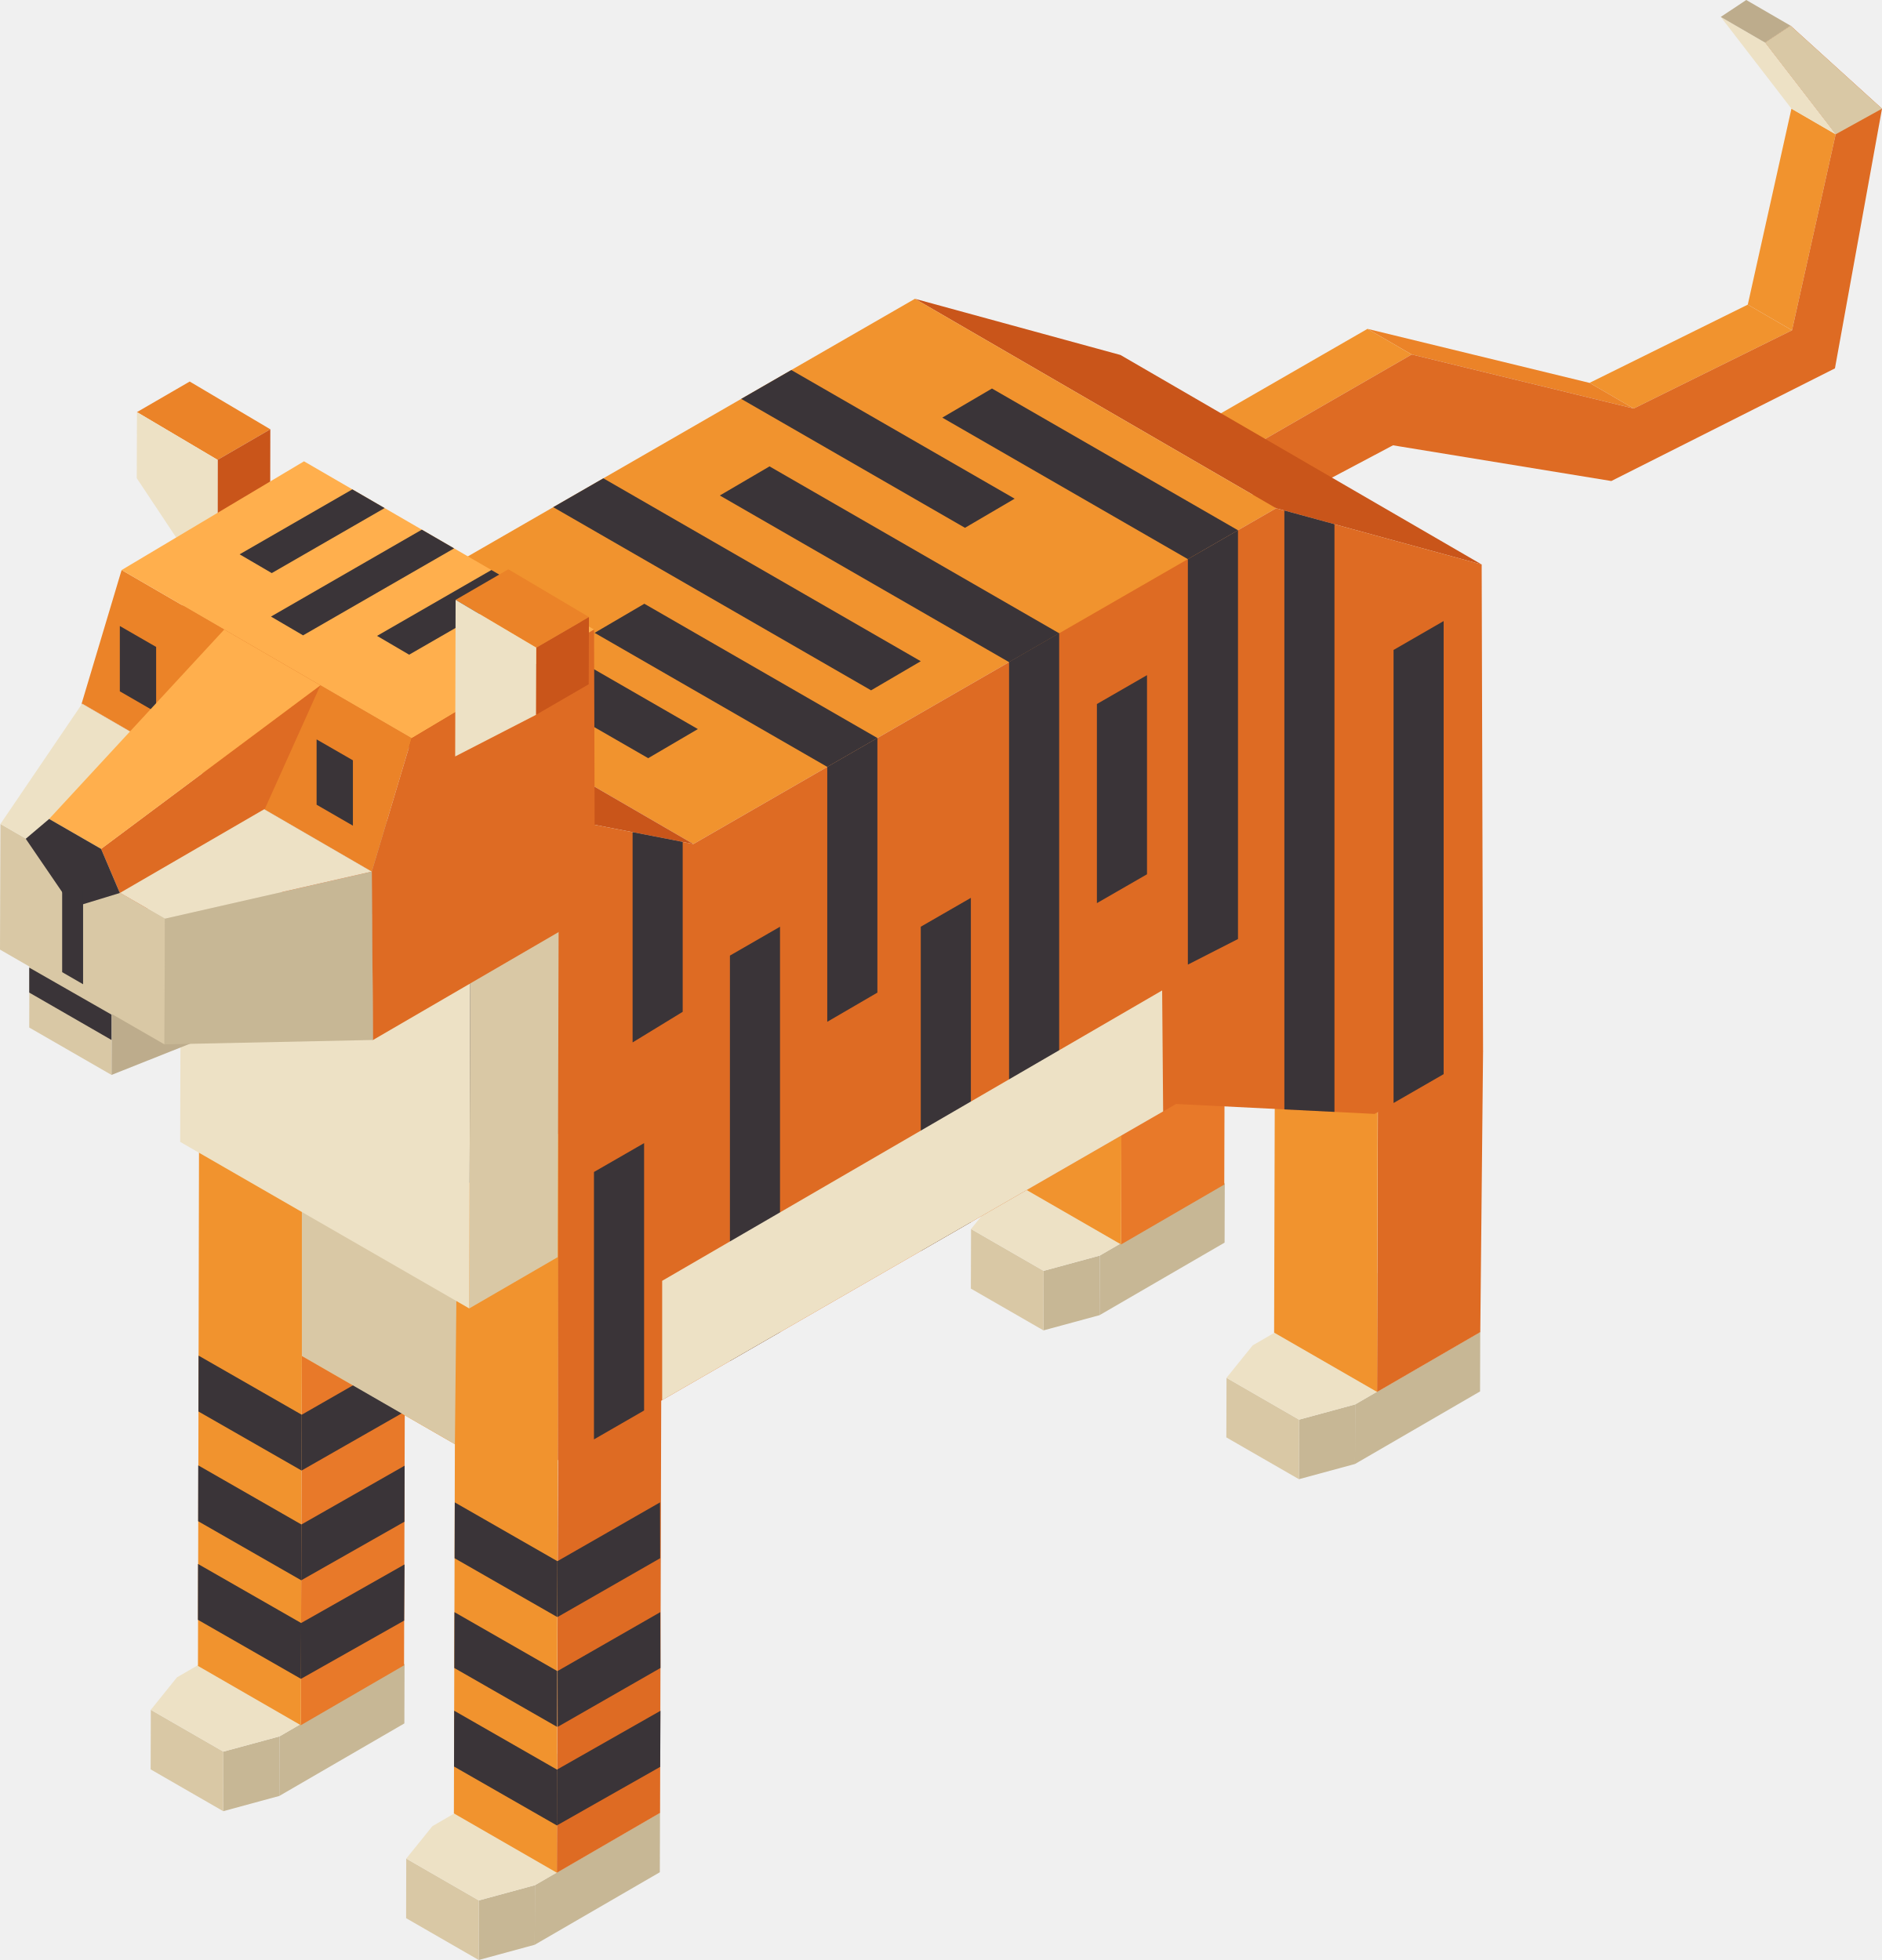
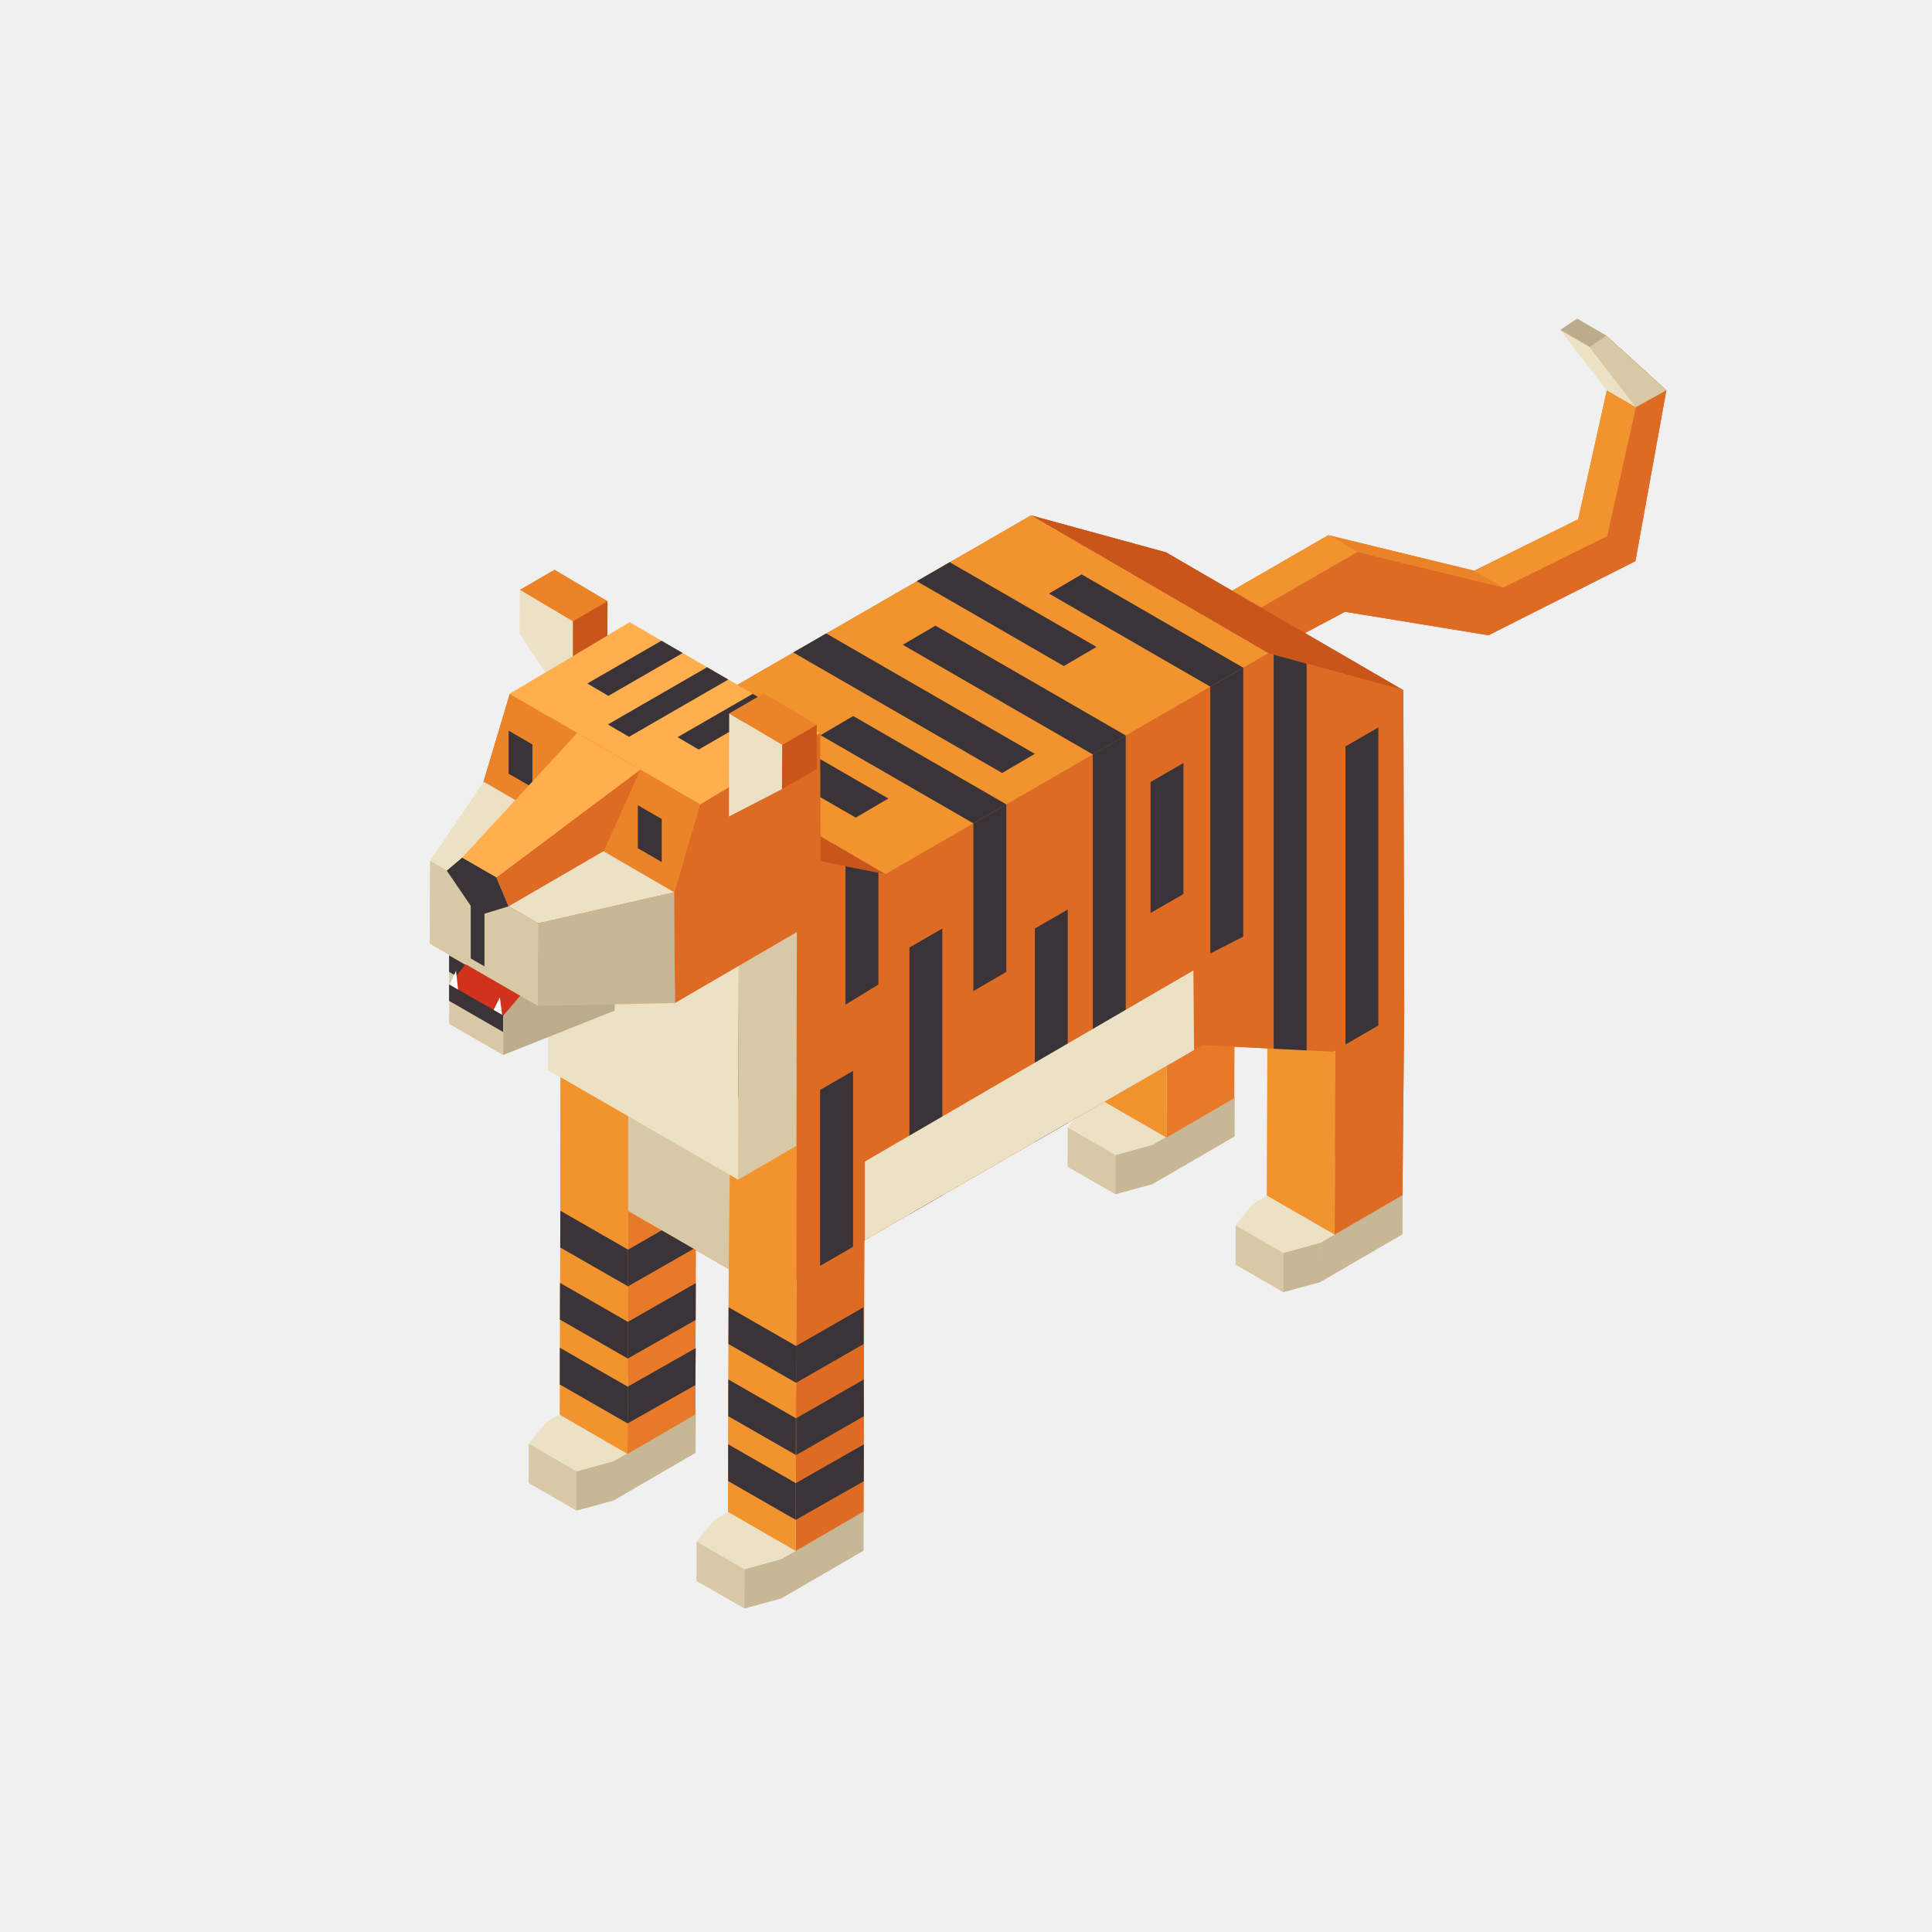
- <svg xmlns="http://www.w3.org/2000/svg" width="168" height="175" viewBox="0 0 168 175" fill="none">
-   <g clip-path="url(#clip0_7_334)">
-     <path d="M159.968 29.49L156.019 27.199L159.917 9.701L163.863 11.991L159.968 29.49Z" fill="#F1932E" />
-     <path d="M145.835 36.474L141.89 34.186L156.019 27.199L159.968 29.49L145.835 36.474Z" fill="#F1932E" />
-     <path d="M126.02 31.65L122.071 29.363L141.89 34.186L145.835 36.474L126.02 31.65Z" fill="#EB8328" />
-     <path d="M111.808 39.843L107.859 37.552L122.071 29.363L126.02 31.65L111.808 39.843Z" fill="#F1932E" />
-     <path d="M159.831 2.291L168 9.704L163.799 32.891L143.837 42.948L124.347 39.76L111.827 46.397L111.808 39.843L126.02 31.65L145.835 36.474L159.968 29.49L163.863 11.991L157.555 3.802L159.831 2.291Z" fill="#DE6B23" />
-     <path d="M163.863 11.991L168 9.704L159.831 2.291L157.555 3.802L163.863 11.991Z" fill="#D9C8A5" />
-     <path d="M163.863 11.991L159.917 9.701L153.606 1.511L157.555 3.802L163.863 11.991Z" fill="#EDE1C5" />
-     <path d="M153.606 1.511L155.882 0L159.831 2.291L157.555 3.802L153.606 1.511Z" fill="#BDAC8C" />
-     <path d="M132.136 118.918L132.12 124.235L120.958 130.712L120.971 125.393L132.136 118.918Z" fill="#C7B795" />
-     <path d="M120.971 125.393L120.958 130.712L115.951 132.071L115.964 126.754L120.971 125.393Z" fill="#C7B795" />
-     <path d="M115.964 126.754L115.951 132.071L109.471 128.339L109.487 123.019L115.964 126.754Z" fill="#D9C8A5" />
-     <path d="M132.136 118.918L120.971 125.393L115.964 126.754L109.487 123.019L111.824 120.121L122.986 113.643L132.136 118.918Z" fill="#EDE1C5" />
-     <path d="M109.331 105.632L109.315 110.948L98.153 117.426L98.169 112.106L109.331 105.632Z" fill="#C7B795" />
-     <path d="M98.169 112.106L98.153 117.426L93.146 118.785L93.162 113.468L98.169 112.106Z" fill="#C7B795" />
-     <path d="M93.162 113.468L93.146 118.785L86.666 115.053L86.682 109.733L93.162 113.468Z" fill="#D9C8A5" />
-     <path d="M109.331 105.632L98.169 112.106L93.162 113.468L86.682 109.733L89.018 106.835L100.18 100.36L109.331 105.632Z" fill="#EDE1C5" />
-     <path d="M100.164 76.791L109.376 73.787L109.287 105.765L100.075 111.111L100.164 76.791Z" fill="#E87929" />
-     <path d="M123.062 76.775L132.388 93.876L132.14 118.937L122.928 124.279L123.062 76.775Z" fill="#DE6B23" />
-     <path d="M123.062 58.347L122.928 124.279L113.736 118.982L113.828 86.017L100.164 78.143L100.075 111.111L90.889 105.816L91.023 39.881L123.062 58.347Z" fill="#F1932E" />
-     <path d="M113.914 45.382L81.672 26.678L100.021 31.695L132.264 50.4L113.914 45.382Z" fill="#C9551A" />
-     <path d="M61.901 75.359L29.658 56.654L81.672 26.678L113.915 45.382L61.901 75.359Z" fill="#F1932E" />
-     <path d="M45.99 72.26L13.75 53.556L29.658 56.654L61.901 75.359L45.99 72.26Z" fill="#C9551A" />
-     <path d="M45.99 72.26L61.901 75.359L113.914 45.382L132.264 50.4L132.388 93.876L122.708 99.456L104.984 98.569L49.798 130.375L49.735 78.563L22.439 93.074L45.99 72.26Z" fill="#DE6B23" />
-     <path d="M34.181 54.046L57.862 67.695L62.296 65.095L38.653 51.468L34.181 54.046Z" fill="#3A3438" />
-     <path d="M57.518 53.906L53.081 56.505L73.847 68.471L78.322 65.894L57.518 53.906Z" fill="#3A3438" />
-     <path d="M82.194 59.038L53.859 42.706L49.384 45.283L77.758 61.637L82.194 59.038Z" fill="#3A3438" />
-     <path d="M68.693 41.641L64.256 44.24L90.077 59.12L94.548 56.543L68.693 41.641Z" fill="#3A3438" />
-     <path d="M88.55 34.689L84.116 37.288L106.035 49.922L110.51 47.345L88.55 34.689Z" fill="#3A3438" />
-     <path d="M90.574 44.526L70.637 33.038L66.165 35.615L86.14 47.126L90.574 44.526Z" fill="#3A3438" />
-     <path d="M58.917 161.844L58.901 167.164L47.736 173.638L47.752 168.319L58.917 161.844Z" fill="#C7B795" />
-     <path d="M47.752 168.319L47.736 173.638L42.732 175L42.745 169.68L47.752 168.319Z" fill="#C7B795" />
-     <path d="M42.745 169.68L42.732 175L36.252 171.265L36.265 165.945L42.745 169.68Z" fill="#D9C8A5" />
-     <path d="M58.917 161.844L47.752 168.319L42.745 169.68L36.265 165.945L38.602 163.047L49.767 156.572L58.917 161.844Z" fill="#EDE1C5" />
-     <path d="M36.112 148.558L36.096 153.877L24.934 160.352L24.947 155.036L36.112 148.558Z" fill="#C7B795" />
-     <path d="M24.947 155.036L24.934 160.352L19.927 161.714L19.94 156.394L24.947 155.036Z" fill="#C7B795" />
-     <path d="M19.94 156.394L19.927 161.714L13.447 157.979L13.463 152.662L19.94 156.394Z" fill="#D9C8A5" />
-     <path d="M36.112 148.558L24.947 155.036L19.94 156.394L13.463 152.662L15.8 149.76L26.962 143.286L36.112 148.558Z" fill="#EDE1C5" />
-     <path d="M26.945 119.72L36.157 116.713L36.068 148.691L26.853 154.037L26.945 119.72Z" fill="#E87929" />
-     <path d="M49.843 119.701L59.054 114.359L58.921 161.863L49.709 167.208L49.843 119.701Z" fill="#DE6B23" />
-     <path d="M49.843 101.273L49.709 167.208L40.517 161.911L40.606 128.943L26.945 121.069L26.853 154.037L17.671 148.742L17.804 82.807L49.843 101.273Z" fill="#F1932E" />
-     <path d="M26.866 149.897L26.882 144.912L36.112 139.681L36.077 144.695L26.866 149.897Z" fill="#3A3438" />
-     <path d="M36.119 130.865L36.103 135.867L26.891 141.097L26.904 136.115L36.119 130.865Z" fill="#3A3438" />
-     <path d="M36.151 126.026L26.92 131.298L26.933 126.315L36.141 121.037L36.151 126.026Z" fill="#3A3438" />
-     <path d="M26.866 149.897L26.882 144.912L17.677 139.64L17.667 144.625L26.866 149.897Z" fill="#3A3438" />
-     <path d="M17.696 130.836L17.686 135.822L26.891 141.097L26.904 136.115L17.696 130.836Z" fill="#3A3438" />
-     <path d="M17.715 126.026L26.92 131.298L26.933 126.315L17.725 121.037L17.715 126.026Z" fill="#3A3438" />
-     <path d="M49.757 139.392L40.597 134.142L40.581 139.128L49.744 144.38L49.757 139.392Z" fill="#3A3438" />
-     <path d="M49.719 158.001L40.543 152.742L40.53 157.727L49.709 162.986L49.719 158.001Z" fill="#3A3438" />
-     <path d="M40.568 143.941L40.555 148.927L49.725 154.183L49.735 149.197L40.568 143.941Z" fill="#3A3438" />
-     <path d="M49.757 139.392L58.917 134.142L58.93 139.128L49.767 144.38L49.757 139.392Z" fill="#3A3438" />
-     <path d="M49.719 158.001L58.959 152.748L58.933 157.756L49.709 162.986L49.719 158.001Z" fill="#3A3438" />
-     <path d="M58.943 143.941L58.959 148.927L49.786 154.183L49.776 149.197L58.943 143.941Z" fill="#3A3438" />
-     <path d="M60.941 75.171L56.47 74.3V93.074L60.941 90.341V75.171Z" fill="#3A3438" />
-     <path d="M78.322 65.894L73.847 68.471V91.232L78.322 88.626V65.894Z" fill="#3A3438" />
-     <path d="M90.077 99.803L94.549 97.229V56.527L90.077 59.104V99.803Z" fill="#3A3438" />
-     <path d="M40.909 104.871L45.381 108.158V73.721L40.909 84.411V104.871Z" fill="#3A3438" />
-     <path d="M110.511 47.345L106.036 49.922V86.126L110.511 83.841V47.345Z" fill="#3A3438" />
-     <path d="M119.123 46.804L114.651 45.583V99.052L119.123 99.275V46.804Z" fill="#3A3438" />
-     <path d="M128.869 55.452L124.398 58.032V98.483L128.869 95.906V55.452Z" fill="#3A3438" />
-     <path d="M57.496 125.937V102.065L53.021 104.642V128.517L57.496 125.937Z" fill="#3A3438" />
-     <path d="M97.917 80.637L102.389 78.06V60.282L97.917 62.859V80.637Z" fill="#3A3438" />
-     <path d="M65.158 121.521L69.63 118.944V82.743L65.158 85.321V121.521Z" fill="#3A3438" />
-     <path d="M82.194 111.702L86.666 109.125V80.166L82.194 82.743V111.702Z" fill="#3A3438" />
-     <path d="M59.109 125.008V114.359L103.741 88.432L103.83 99.234L59.109 125.008Z" fill="#EDE1C5" />
-     <path d="M26.946 121.069V106.516L40.756 114.474L40.606 128.943L26.946 121.069Z" fill="#D9C8A5" />
-     <path d="M41.974 86.708L49.869 82.126L49.783 112.246L41.888 116.825L41.974 86.708Z" fill="#D9C8A5" />
-     <path d="M16.169 71.837L24.064 67.256L49.869 82.126L41.974 86.708L16.169 71.837Z" fill="#CCC2AA" />
-     <path d="M41.974 86.708L41.888 116.825L16.083 101.954L16.169 71.837L41.974 86.708Z" fill="#EDE1C5" />
-     <path d="M12.226 36.795L16.934 34.065L24.131 38.329L19.424 41.058L12.226 36.795Z" fill="#EB8328" />
-     <path d="M19.424 41.058L24.131 38.329L24.109 50.145L19.401 52.875L19.424 41.058Z" fill="#C9551A" />
-     <path d="M12.226 36.795L19.424 41.058V53.559L12.207 42.694L12.226 36.795Z" fill="#EDE1C5" />
-     <path d="M33.298 92.855L7.404 77.834L7.293 62.801L33.186 77.822L33.298 92.855Z" fill="#C9551A" />
-     <path d="M33.186 77.822L7.293 62.801L10.856 50.896L36.75 65.916L33.186 77.822Z" fill="#EB8328" />
-     <path d="M36.75 65.916L10.856 50.896L27.137 41.189L53.031 56.209L36.75 65.916Z" fill="#FFAF4D" />
-     <path d="M53.031 56.209L53.104 81.337L33.298 92.855L33.186 77.822L36.75 65.916L53.031 56.209Z" fill="#DE6B23" />
-     <path d="M13.938 63.597L10.697 61.726V55.894L13.938 57.762V63.597Z" fill="#3A3438" />
-     <path d="M31.503 73.721L28.262 71.85V66.018L31.503 67.885V73.721Z" fill="#3A3438" />
-     <path d="M21.39 49.493L24.259 51.169L34.334 45.363L31.452 43.693L21.39 49.493Z" fill="#3A3438" />
-     <path d="M27.054 56.728L40.536 48.961L37.655 47.291L24.189 55.051L27.054 56.728Z" fill="#3A3438" />
-     <path d="M43.867 50.893L33.658 56.775L36.523 58.455L46.745 52.563L43.867 50.893Z" fill="#3A3438" />
-     <path d="M40.67 53.559L45.378 50.829L52.575 55.092L47.867 57.825L40.67 53.559Z" fill="#EB8328" />
-     <path d="M47.867 57.825L52.575 55.092L52.552 61.096L47.845 63.826L47.867 57.825Z" fill="#C9551A" />
-     <path d="M40.67 53.559L47.867 57.825L47.845 63.826L40.632 67.539L40.67 53.559Z" fill="#EDE1C5" />
-     <path d="M25.167 76.352L25.126 89.94L9.954 95.976L9.992 82.387L25.167 76.352Z" fill="#BDAC8C" />
-     <path d="M9.992 82.387L9.954 95.976L2.61 91.744L2.649 78.156L9.992 82.387Z" fill="#D9C8A5" />
-     <path d="M2.61 88.623L9.954 92.855V90.593L2.61 86.393V88.623Z" fill="#3A3438" />
-     <path d="M33.186 77.822L33.298 92.855L14.678 93.246L14.719 82.025L33.186 77.822Z" fill="#C7B795" />
-     <path d="M14.719 82.025L14.678 93.246L0 84.786L0.041 73.568L14.719 82.025Z" fill="#D9C8A5" />
-     <path d="M33.186 77.822L14.719 82.025L0.041 73.568L7.331 62.83L33.186 77.822Z" fill="#EDE1C5" />
-     <path d="M9.023 75.795L28.6 61.188L23.643 72.219L10.697 79.731L9.023 75.795Z" fill="#DE6B23" />
-     <path d="M4.386 73.122L20.016 56.209L28.6 61.188L9.023 75.795L4.386 73.122Z" fill="#FFAF4D" />
-     <path d="M9.023 75.795L10.697 79.731L6.483 81.019L2.298 74.891L4.386 73.122L9.023 75.795Z" fill="#3A3438" />
-     <path d="M7.417 87.879L5.549 86.8V79.476H7.417V87.879Z" fill="#3A3438" />
+ <svg xmlns="http://www.w3.org/2000/svg" width="400" height="400" viewBox="0 0 400 400" fill="none">
+   <style type="text/css">
+ @keyframes step1 {
+   0% {
+     opacity: 0;
+   }
+   50% {
+     opacity: 0;
+   }
+   51% {
+     opacity: 1;
+   }
+   100% {
+     opacity: 1;
+   }
+ }
+ @keyframes step2 {
+   0% {
+     opacity: 0;
+   }
+   49% {
+     opacity: 0;
+   }
+   50% {
+     opacity: 1;
+   }
+   100% {
+     opacity: 1;
+   }
+ }
+ #step1 {
+   animation: step1 2s infinite;
+ }
+ #step2 {
+   animation: step2 2s infinite reverse;
+ }
+ </style>
+   <g clip-path="url(#clip0_132_1373)" id="step1">
+     <path d="M332.761 110.993L326.743 107.498L332.683 80.8L338.696 84.295L332.761 110.993Z" fill="#F1932E" />
+     <path d="M311.225 121.649L305.213 118.158L326.743 107.499L332.761 110.994L311.225 121.649Z" fill="#F1932E" />
+     <path d="M281.03 114.289L275.013 110.799L305.213 118.158L311.225 121.648L281.03 114.289Z" fill="#EB8328" />
+     <path d="M259.374 126.789L253.356 123.294L275.013 110.799L281.03 114.289L259.374 126.789Z" fill="#F1932E" />
+     <path d="M332.552 69.495L345 80.805L338.599 116.183L308.18 131.527L278.481 126.663L259.403 136.789L259.374 126.789L281.03 114.289L311.225 121.648L332.761 110.993L338.696 84.295L329.084 71.801L332.552 69.495Z" fill="#DE6B23" />
+     <path d="M338.696 84.295L345 80.805L332.552 69.495L329.084 71.801L338.696 84.295Z" fill="#D9C8A5" />
+     <path d="M338.696 84.295L332.683 80.8L323.066 68.306L329.084 71.801L338.696 84.295Z" fill="#EDE1C5" />
+     <path d="M323.066 68.306L326.534 66L332.552 69.495L329.084 71.801L323.066 68.306Z" fill="#BDAC8C" />
+     <path d="M290.351 247.435L290.326 255.547L273.318 265.43L273.337 257.313L290.351 247.435Z" fill="#C7B795" />
+     <path d="M273.337 257.313L273.318 265.43L265.688 267.502L265.707 259.391L273.337 257.313Z" fill="#C7B795" />
+     <path d="M265.707 259.391L265.688 267.502L255.814 261.808L255.838 253.692L265.707 259.391Z" fill="#D9C8A5" />
+     <path d="M290.351 247.435L273.337 257.314L265.707 259.391L255.838 253.692L259.398 249.27L276.407 239.387L290.351 247.435Z" fill="#EDE1C5" />
+     <path d="M255.6 227.164L255.576 235.275L238.567 245.159L238.591 237.042L255.6 227.164Z" fill="#C7B795" />
+     <path d="M238.591 237.042L238.567 245.159L230.937 247.231L230.961 239.12L238.591 237.042Z" fill="#C7B795" />
+     <path d="M230.961 239.12L230.937 247.231L221.063 241.537L221.087 233.421L230.961 239.12Z" fill="#D9C8A5" />
+     <path d="M255.6 227.164L238.591 237.042L230.961 239.12L221.087 233.421L224.647 228.999L241.656 219.121L255.6 227.164Z" fill="#EDE1C5" />
+     <path d="M241.632 183.161L255.668 178.578L255.532 227.368L241.496 235.523L241.632 183.161Z" fill="#E87929" />
+     <path d="M276.523 183.136L290.734 209.228L290.356 247.464L276.319 255.614L276.523 183.136Z" fill="#DE6B23" />
+     <path d="M276.523 155.021L276.319 255.614L262.312 247.532L262.453 197.238L241.632 185.224L241.496 235.523L227.498 227.446L227.702 126.847L276.523 155.021Z" fill="#F1932E" />
+     <path d="M262.584 135.24L213.452 106.702L241.413 114.357L290.545 142.895L262.584 135.24Z" fill="#C9551A" />
+     <path d="M183.325 180.976L134.193 152.439L213.452 106.702L262.584 135.24L183.325 180.976Z" fill="#F1932E" />
+     <path d="M159.08 176.248L109.952 147.711L134.193 152.439L183.325 180.976L159.08 176.248Z" fill="#C9551A" />
+     <path d="M159.08 176.248L183.325 180.976L262.584 135.24L290.545 142.895L290.734 209.228L275.984 217.742L248.975 216.388L164.884 264.915L164.786 185.865L123.192 208.005L159.08 176.248Z" fill="#DE6B23" />
+     <path d="M141.085 148.458L177.171 169.283L183.927 165.317L147.899 144.526L141.085 148.458Z" fill="#3A3438" />
+     <path d="M176.647 148.245L169.886 152.211L201.528 170.467L208.347 166.535L176.647 148.245Z" fill="#3A3438" />
+     <path d="M214.249 156.074L171.071 131.158L164.252 135.09L207.488 160.04L214.249 156.074Z" fill="#3A3438" />
+     <path d="M193.675 129.532L186.914 133.497L226.26 156.201L233.074 152.269L193.675 129.532Z" fill="#3A3438" />
+     <path d="M223.933 118.925L217.177 122.891L250.578 142.167L257.397 138.235L223.933 118.925Z" fill="#3A3438" />
+     <path d="M227.017 133.934L196.638 116.406L189.823 120.338L220.261 137.9L227.017 133.934Z" fill="#3A3438" />
+     <path d="M178.779 312.928L178.755 321.044L161.741 330.922L161.765 322.806L178.779 312.928Z" fill="#C7B795" />
+     <path d="M161.765 322.806L161.741 330.922L154.116 333L154.135 324.884L161.765 322.806Z" fill="#C7B795" />
+     <path d="M154.135 324.884L154.116 333L144.242 327.301L144.261 319.185L154.135 324.884Z" fill="#D9C8A5" />
+     <path d="M178.779 312.928L161.765 322.806L154.135 324.884L144.261 319.185L147.821 314.763L164.835 304.885L178.779 312.928Z" fill="#EDE1C5" />
+     <path d="M144.028 292.657L144.004 300.773L126.995 310.651L127.015 302.54L144.028 292.657Z" fill="#C7B795" />
+     <path d="M127.015 302.54L126.995 310.651L119.365 312.729L119.384 304.613L127.015 302.54Z" fill="#C7B795" />
+     <path d="M119.385 304.613L119.365 312.729L109.491 307.03L109.515 298.919L119.385 304.613Z" fill="#D9C8A5" />
+     <path d="M144.028 292.657L127.015 302.54L119.385 304.613L109.515 298.919L113.075 294.492L130.084 284.613L144.028 292.657Z" fill="#EDE1C5" />
+     <path d="M130.06 248.658L144.096 244.071L143.96 292.861L129.919 301.016L130.06 248.658Z" fill="#E87929" />
+     <path d="M164.951 248.629L178.988 240.479L178.784 312.957L164.747 321.112L164.951 248.629Z" fill="#DE6B23" />
+     <path d="M164.951 220.514L164.748 321.112L150.74 313.03L150.876 262.731L130.06 250.717L129.919 301.016L115.926 292.938L116.13 192.34L164.951 220.514Z" fill="#F1932E" />
+     <path d="M129.938 294.7L129.963 287.094L144.028 279.114L143.975 286.764L129.938 294.7Z" fill="#3A3438" />
+     <path d="M144.038 265.663L144.014 273.293L129.977 281.274L129.997 273.672L144.038 265.663Z" fill="#3A3438" />
+     <path d="M144.086 258.279L130.021 266.323L130.04 258.721L144.072 250.668L144.086 258.279Z" fill="#3A3438" />
+     <path d="M129.938 294.7L129.963 287.094L115.936 279.051L115.922 286.657L129.938 294.7Z" fill="#3A3438" />
+     <path d="M115.965 265.619L115.951 273.225L129.977 281.274L129.997 273.672L115.965 265.619Z" fill="#3A3438" />
+     <path d="M115.994 258.279L130.021 266.323L130.04 258.721L116.009 250.668L115.994 258.279Z" fill="#3A3438" />
+     <path d="M164.82 278.672L150.862 270.662L150.837 278.269L164.801 286.283L164.82 278.672Z" fill="#3A3438" />
+     <path d="M164.762 307.064L150.779 299.04L150.76 306.647L164.748 314.671L164.762 307.064Z" fill="#3A3438" />
+     <path d="M150.818 285.613L150.799 293.22L164.772 301.239L164.786 293.633L150.818 285.613Z" fill="#3A3438" />
+     <path d="M164.82 278.672L178.779 270.662L178.798 278.269L164.835 286.283L164.82 278.672Z" fill="#3A3438" />
+     <path d="M164.762 307.064L178.842 299.05L178.803 306.69L164.747 314.671L164.762 307.064Z" fill="#3A3438" />
+     <path d="M178.818 285.613L178.842 293.22L164.864 301.239L164.849 293.633L178.818 285.613Z" fill="#3A3438" />
+     <path d="M181.863 180.69L175.049 179.36V208.005L181.863 203.835V180.69Z" fill="#3A3438" />
+     <path d="M208.348 166.535L201.529 170.467V205.194L208.348 201.218V166.535Z" fill="#3A3438" />
+     <path d="M226.26 218.271L233.074 214.344V152.244L226.26 156.176V218.271Z" fill="#3A3438" />
+     <path d="M151.338 226.004L158.152 231.018V178.476L151.338 194.787V226.004Z" fill="#3A3438" />
+     <path d="M257.397 138.235L250.578 142.167V197.403L257.397 193.918V138.235Z" fill="#3A3438" />
+     <path d="M270.52 137.41L263.706 135.546V217.126L270.52 217.465V137.41Z" fill="#3A3438" />
+     <path d="M285.372 150.604L278.558 154.541V216.257L285.372 212.325V150.604Z" fill="#3A3438" />
+     <path d="M176.613 258.144V221.723L169.794 225.654V262.08L176.613 258.144Z" fill="#3A3438" />
+     <path d="M238.207 189.03L245.022 185.098V157.972L238.207 161.904V189.03Z" fill="#3A3438" />
+     <path d="M188.289 251.406L195.103 247.474V192.243L188.289 196.175V251.406Z" fill="#3A3438" />
+     <path d="M214.249 236.426L221.063 232.494V188.311L214.249 192.243V236.426Z" fill="#3A3438" />
+     <path d="M179.07 256.726V240.479L247.081 200.922L247.217 217.402L179.07 256.726Z" fill="#EDE1C5" />
+     <path d="M130.06 250.717V228.514L151.105 240.654L150.876 262.731L130.06 250.717Z" fill="#D9C8A5" />
+     <path d="M152.96 198.291L164.99 191.301L164.859 237.256L152.829 244.241L152.96 198.291Z" fill="#D9C8A5" />
+     <path d="M113.639 175.603L125.669 168.613L164.99 191.301L152.96 198.291L113.639 175.603Z" fill="#CCC2AA" />
+     <path d="M152.96 198.291L152.829 244.241L113.508 221.553L113.639 175.603L152.96 198.291Z" fill="#EDE1C5" />
+     <path d="M107.631 122.139L114.804 117.974L125.771 124.478L118.598 128.643L107.631 122.139Z" fill="#EB8328" />
+     <path d="M118.598 128.643L125.771 124.479L125.737 142.507L118.564 146.672L118.598 128.643Z" fill="#C9551A" />
+     <path d="M107.631 122.139L118.598 128.643V147.716L107.602 131.138L107.631 122.139Z" fill="#EDE1C5" />
+     <path d="M139.74 207.67L100.282 184.753L100.112 161.817L139.57 184.734L139.74 207.67Z" fill="#C9551A" />
+     <path d="M139.57 184.734L100.112 161.817L105.542 143.652L145 166.569L139.57 184.734Z" fill="#EB8328" />
+     <path d="M145 166.569L105.542 143.653L130.351 128.842L169.808 151.759L145 166.569Z" fill="#FFAF4D" />
+     <path d="M169.808 151.759L169.92 190.097L139.74 207.67L139.57 184.734L145 166.569L169.808 151.759Z" fill="#DE6B23" />
+     <path d="M110.239 163.03L105.3 160.176V151.278L110.239 154.128V163.03Z" fill="#3A3438" />
+     <path d="M137.005 178.476L132.066 175.622V166.724L137.005 169.574V178.476Z" fill="#3A3438" />
+     <path d="M121.594 141.512L125.966 144.07L141.318 135.211L136.927 132.663L121.594 141.512Z" fill="#3A3438" />
+     <path d="M130.225 152.55L150.769 140.701L146.379 138.153L125.859 149.992L130.225 152.55Z" fill="#3A3438" />
+     <path d="M155.845 143.648L140.288 152.623L144.655 155.186L160.231 146.196L155.845 143.648Z" fill="#3A3438" />
+     <path d="M150.973 147.715L158.147 143.551L169.114 150.055L161.94 154.225L150.973 147.715Z" fill="#EB8328" />
+     <path d="M161.94 154.225L169.114 150.055L169.08 159.215L161.906 163.38L161.94 154.225Z" fill="#C9551A" />
+     <path d="M150.974 147.715L161.94 154.225L161.906 163.38L150.915 169.045L150.974 147.715Z" fill="#EDE1C5" />
+     <path d="M127.35 182.491L127.287 203.223L104.168 212.432L104.226 191.699L127.35 182.491Z" fill="#BDAC8C" />
+     <path d="M104.226 191.699L104.168 212.432L92.978 205.976L93.036 185.243L104.226 191.699Z" fill="#D9C8A5" />
+     <path d="M92.978 201.214L104.168 207.67V204.218L92.978 197.811V201.214Z" fill="#3A3438" />
+     <path d="M139.57 184.734L139.74 207.67L111.366 208.267L111.429 191.146L139.57 184.734Z" fill="#C7B795" />
+     <path d="M111.429 191.146L111.366 208.267L89 195.359L89.063 178.244L111.429 191.146Z" fill="#D9C8A5" />
+     <path d="M139.57 184.734L111.429 191.146L89.063 178.243L100.171 161.861L139.57 184.734Z" fill="#EDE1C5" />
+     <path d="M102.75 181.641L132.581 159.356L125.028 176.185L105.3 187.646L102.75 181.641Z" fill="#DE6B23" />
+     <path d="M95.683 177.564L119.501 151.759L132.581 159.356L102.75 181.641L95.683 177.564Z" fill="#FFAF4D" />
+     <path d="M102.75 181.641L105.3 187.646L98.879 189.612L92.502 180.263L95.683 177.564L102.75 181.641Z" fill="#3A3438" />
+     <path d="M100.302 200.078L97.456 198.432V187.258H100.302V200.078Z" fill="#3A3438" />
  </g>
  <defs>
-     <clipPath id="clip0_7_334">
-       <rect width="168" height="175" fill="white" />
+     <clipPath id="clip0_132_1373">
+       <rect width="256" height="267" fill="white" transform="translate(89 66)" />
    </clipPath>
  </defs>
+   <g id="step2">
+     <path d="M332.761 110.993L326.743 107.498L332.683 80.8L338.696 84.295L332.761 110.993Z" fill="#F1932E" />
+     <path d="M311.225 121.649L305.213 118.158L326.743 107.499L332.761 110.994L311.225 121.649Z" fill="#F1932E" />
+     <path d="M281.03 114.289L275.013 110.799L305.213 118.158L311.225 121.648L281.03 114.289Z" fill="#EB8328" />
+     <path d="M259.374 126.789L253.356 123.294L275.013 110.799L281.03 114.289L259.374 126.789Z" fill="#F1932E" />
+     <path d="M332.552 69.495L345 80.805L338.599 116.183L308.18 131.527L278.481 126.663L259.403 136.789L259.374 126.789L281.03 114.289L311.225 121.648L332.761 110.993L338.696 84.295L329.084 71.801L332.552 69.495Z" fill="#DE6B23" />
+     <path d="M338.696 84.295L345 80.805L332.552 69.495L329.084 71.801L338.696 84.295Z" fill="#D9C8A5" />
+     <path d="M338.696 84.295L332.683 80.8L323.066 68.306L329.084 71.801L338.696 84.295Z" fill="#EDE1C5" />
+     <path d="M323.066 68.306L326.534 66L332.552 69.495L329.084 71.801L323.066 68.306Z" fill="#BDAC8C" />
+     <path d="M290.351 247.435L290.326 255.547L273.318 265.43L273.337 257.313L290.351 247.435Z" fill="#C7B795" />
+     <path d="M273.337 257.313L273.318 265.43L265.688 267.502L265.707 259.391L273.337 257.313Z" fill="#C7B795" />
+     <path d="M265.707 259.391L265.688 267.502L255.814 261.808L255.838 253.692L265.707 259.391Z" fill="#D9C8A5" />
+     <path d="M290.351 247.435L273.337 257.314L265.707 259.391L255.838 253.692L259.398 249.27L276.407 239.387L290.351 247.435Z" fill="#EDE1C5" />
+     <path d="M255.6 227.164L255.576 235.275L238.567 245.159L238.591 237.042L255.6 227.164Z" fill="#C7B795" />
+     <path d="M238.591 237.042L238.567 245.159L230.937 247.231L230.961 239.12L238.591 237.042Z" fill="#C7B795" />
+     <path d="M230.961 239.12L230.937 247.231L221.063 241.537L221.087 233.421L230.961 239.12Z" fill="#D9C8A5" />
+     <path d="M255.6 227.164L238.591 237.042L230.961 239.12L221.087 233.421L224.647 228.999L241.656 219.121L255.6 227.164Z" fill="#EDE1C5" />
+     <path d="M241.632 183.161L255.668 178.578L255.532 227.368L241.496 235.523L241.632 183.161Z" fill="#E87929" />
+     <path d="M276.523 183.136L290.734 209.228L290.356 247.464L276.319 255.614L276.523 183.136Z" fill="#DE6B23" />
+     <path d="M276.523 155.021L276.319 255.614L262.312 247.532L262.453 197.238L241.631 185.224L241.496 235.523L227.498 227.446L227.702 126.847L276.523 155.021Z" fill="#F1932E" />
+     <path d="M262.584 135.24L213.452 106.702L241.413 114.357L290.545 142.895L262.584 135.24Z" fill="#C9551A" />
+     <path d="M183.325 180.976L134.193 152.439L213.452 106.702L262.584 135.24L183.325 180.976Z" fill="#F1932E" />
+     <path d="M159.08 176.248L109.953 147.711L134.193 152.439L183.325 180.976L159.08 176.248Z" fill="#C9551A" />
+     <path d="M159.08 176.248L183.325 180.976L262.584 135.24L290.545 142.895L290.734 209.228L275.984 217.742L248.975 216.388L164.884 264.915L164.786 185.865L123.192 208.005L159.08 176.248Z" fill="#DE6B23" />
+     <path d="M141.085 148.458L177.171 169.283L183.927 165.317L147.899 144.526L141.085 148.458Z" fill="#3A3438" />
+     <path d="M176.647 148.245L169.886 152.211L201.529 170.467L208.348 166.535L176.647 148.245Z" fill="#3A3438" />
+     <path d="M214.249 156.074L171.071 131.158L164.252 135.09L207.488 160.04L214.249 156.074Z" fill="#3A3438" />
+     <path d="M193.675 129.532L186.914 133.498L226.26 156.201L233.074 152.269L193.675 129.532Z" fill="#3A3438" />
+     <path d="M223.933 118.925L217.177 122.891L250.578 142.167L257.397 138.235L223.933 118.925Z" fill="#3A3438" />
+     <path d="M227.017 133.934L196.638 116.406L189.823 120.338L220.261 137.9L227.017 133.934Z" fill="#3A3438" />
+     <path d="M178.779 312.928L178.755 321.044L161.741 330.922L161.765 322.806L178.779 312.928Z" fill="#C7B795" />
+     <path d="M161.765 322.806L161.741 330.922L154.116 333L154.135 324.884L161.765 322.806Z" fill="#C7B795" />
+     <path d="M154.135 324.884L154.116 333L144.242 327.301L144.261 319.185L154.135 324.884Z" fill="#D9C8A5" />
+     <path d="M178.779 312.928L161.765 322.806L154.135 324.884L144.261 319.185L147.821 314.763L164.835 304.885L178.779 312.928Z" fill="#EDE1C5" />
+     <path d="M144.028 292.657L144.004 300.773L126.995 310.651L127.015 302.54L144.028 292.657Z" fill="#C7B795" />
+     <path d="M127.015 302.54L126.995 310.651L119.365 312.729L119.385 304.613L127.015 302.54Z" fill="#C7B795" />
+     <path d="M119.385 304.613L119.365 312.729L109.491 307.03L109.515 298.919L119.385 304.613Z" fill="#D9C8A5" />
+     <path d="M144.028 292.657L127.015 302.54L119.385 304.613L109.515 298.919L113.075 294.492L130.084 284.613L144.028 292.657Z" fill="#EDE1C5" />
+     <path d="M130.06 248.658L144.096 244.071L143.96 292.861L129.919 301.016L130.06 248.658Z" fill="#E87929" />
+     <path d="M164.952 248.629L178.988 240.479L178.784 312.957L164.748 321.112L164.952 248.629Z" fill="#DE6B23" />
+     <path d="M164.951 220.514L164.748 321.112L150.74 313.03L150.876 262.731L130.06 250.717L129.919 301.016L115.926 292.938L116.13 192.34L164.951 220.514Z" fill="#F1932E" />
+     <path d="M129.938 294.7L129.963 287.094L144.028 279.114L143.975 286.764L129.938 294.7Z" fill="#3A3438" />
+     <path d="M144.038 265.663L144.014 273.293L129.977 281.274L129.997 273.672L144.038 265.663Z" fill="#3A3438" />
+     <path d="M144.086 258.279L130.021 266.323L130.04 258.721L144.072 250.668L144.086 258.279Z" fill="#3A3438" />
+     <path d="M129.938 294.7L129.963 287.094L115.936 279.051L115.922 286.657L129.938 294.7Z" fill="#3A3438" />
+     <path d="M115.965 265.619L115.951 273.225L129.977 281.274L129.997 273.672L115.965 265.619Z" fill="#3A3438" />
+     <path d="M115.994 258.279L130.021 266.323L130.04 258.721L116.009 250.668L115.994 258.279Z" fill="#3A3438" />
+     <path d="M164.82 278.672L150.862 270.662L150.838 278.269L164.801 286.283L164.82 278.672Z" fill="#3A3438" />
+     <path d="M164.762 307.064L150.779 299.04L150.76 306.647L164.748 314.671L164.762 307.064Z" fill="#3A3438" />
+     <path d="M150.818 285.613L150.799 293.22L164.772 301.239L164.786 293.633L150.818 285.613Z" fill="#3A3438" />
+     <path d="M164.82 278.672L178.779 270.662L178.798 278.269L164.835 286.283L164.82 278.672Z" fill="#3A3438" />
+     <path d="M164.762 307.064L178.842 299.05L178.803 306.69L164.748 314.671L164.762 307.064Z" fill="#3A3438" />
+     <path d="M178.818 285.613L178.842 293.22L164.864 301.239L164.849 293.633L178.818 285.613Z" fill="#3A3438" />
+     <path d="M181.863 180.69L175.049 179.36V208.005L181.863 203.835V180.69Z" fill="#3A3438" />
+     <path d="M208.347 166.535L201.528 170.467V205.194L208.347 201.218V166.535Z" fill="#3A3438" />
+     <path d="M226.26 218.271L233.074 214.344V152.244L226.26 156.176V218.271Z" fill="#3A3438" />
+     <path d="M151.338 226.004L158.152 231.018V178.477L151.338 194.787V226.004Z" fill="#3A3438" />
+     <path d="M257.397 138.235L250.578 142.167V197.403L257.397 193.918V138.235Z" fill="#3A3438" />
+     <path d="M270.52 137.41L263.706 135.546V217.126L270.52 217.465V137.41Z" fill="#3A3438" />
+     <path d="M285.372 150.604L278.558 154.541V216.257L285.372 212.325V150.604Z" fill="#3A3438" />
+     <path d="M176.613 258.144V221.723L169.794 225.654V262.08L176.613 258.144Z" fill="#3A3438" />
+     <path d="M238.207 189.03L245.022 185.098V157.972L238.207 161.904V189.03Z" fill="#3A3438" />
+     <path d="M188.289 251.406L195.103 247.474V192.243L188.289 196.175V251.406Z" fill="#3A3438" />
+     <path d="M214.249 236.426L221.063 232.494V188.311L214.249 192.243V236.426Z" fill="#3A3438" />
+     <path d="M179.07 256.726V240.479L247.081 200.922L247.217 217.402L179.07 256.726Z" fill="#EDE1C5" />
+     <path d="M130.06 250.717V228.514L151.105 240.654L150.876 262.731L130.06 250.717Z" fill="#D9C8A5" />
+     <path d="M152.96 198.291L164.99 191.301L164.859 237.256L152.829 244.241L152.96 198.291Z" fill="#D9C8A5" />
+     <path d="M113.639 175.603L125.669 168.613L164.99 191.301L152.96 198.291L113.639 175.603Z" fill="#CCC2AA" />
+     <path d="M152.96 198.291L152.829 244.241L113.508 221.553L113.639 175.603L152.96 198.291Z" fill="#EDE1C5" />
+     <path d="M107.631 122.139L114.804 117.974L125.771 124.478L118.598 128.643L107.631 122.139Z" fill="#EB8328" />
+     <path d="M118.598 128.643L125.771 124.479L125.737 142.507L118.564 146.672L118.598 128.643Z" fill="#C9551A" />
+     <path d="M107.631 122.139L118.598 128.643V147.716L107.602 131.138L107.631 122.139Z" fill="#EDE1C5" />
+     <path d="M139.74 207.67L100.283 184.753L100.113 161.817L139.57 184.734L139.74 207.67Z" fill="#C9551A" />
+     <path d="M139.57 184.734L100.113 161.817L105.543 143.653L145 166.569L139.57 184.734Z" fill="#EB8328" />
+     <path d="M145 166.569L105.542 143.653L130.351 128.842L169.808 151.759L145 166.569Z" fill="#FFAF4D" />
+     <path d="M169.808 151.759L169.92 190.097L139.74 207.67L139.57 184.734L145 166.569L169.808 151.759Z" fill="#DE6B23" />
+     <path d="M110.239 163.03L105.3 160.176V151.278L110.239 154.128V163.03Z" fill="#3A3438" />
+     <path d="M137.005 178.476L132.066 175.622V166.724L137.005 169.574V178.476Z" fill="#3A3438" />
+     <path d="M121.594 141.512L125.966 144.07L141.318 135.211L136.927 132.663L121.594 141.512Z" fill="#3A3438" />
+     <path d="M130.225 152.55L150.769 140.701L146.379 138.153L125.859 149.992L130.225 152.55Z" fill="#3A3438" />
+     <path d="M155.845 143.648L140.288 152.623L144.655 155.186L160.231 146.196L155.845 143.648Z" fill="#3A3438" />
+     <path d="M150.974 147.715L158.147 143.551L169.114 150.055L161.94 154.225L150.974 147.715Z" fill="#EB8328" />
+     <path d="M161.94 154.225L169.114 150.055L169.08 159.215L161.906 163.38L161.94 154.225Z" fill="#C9551A" />
+     <path d="M150.973 147.715L161.94 154.225L161.906 163.38L150.915 169.045L150.973 147.715Z" fill="#EDE1C5" />
+     <path d="M127.35 188.491L127.287 209.223L104.168 218.432L104.226 197.699L127.35 188.491Z" fill="#BDAC8C" />
+     <path d="M139.57 184.734L139.74 207.67L111.366 208.267L111.429 191.146L139.57 184.734Z" fill="#C7B795" />
+     <path d="M139.57 184.734L111.429 191.146L89.063 178.243L100.171 161.861L139.57 184.734Z" fill="#EDE1C5" />
+     <path d="M102.75 181.641L132.581 159.356L125.028 176.185L105.3 187.646L102.75 181.641Z" fill="#DE6B23" />
+     <path d="M95.683 177.564L119.501 151.759L132.581 159.356L102.75 181.641L95.683 177.564Z" fill="#FFAF4D" />
+     <path d="M110 203.5L104 210.5L93 204L98 197.5L110 203.5Z" fill="#D1321C" />
+     <path d="M104 210.5L102 209.5L103.5 206.5L104 210.5Z" fill="white" />
+     <path d="M94.911 205.5L93 204L94.411 201L94.911 205.5Z" fill="white" />
+     <path d="M104.226 210.699L104.168 218.432L92.978 211.975L93.036 204.243L104.226 210.699Z" fill="#D9C8A5" />
+     <path d="M92.978 207.214L104.168 213.67V210.218L92.978 203.811V207.214Z" fill="#3A3438" />
+     <path d="M111.429 191.146L111.366 208.267L89 195.359L89.063 178.244L111.429 191.146Z" fill="#D9C8A5" />
+     <path d="M102.75 181.641L105.3 187.646L98.879 189.612L92.502 180.263L95.683 177.564L102.75 181.641Z" fill="#3A3438" />
+     <path d="M100.302 200.078L97.456 198.432V187.258H100.302V200.078Z" fill="#3A3438" />
+   </g>
</svg>
